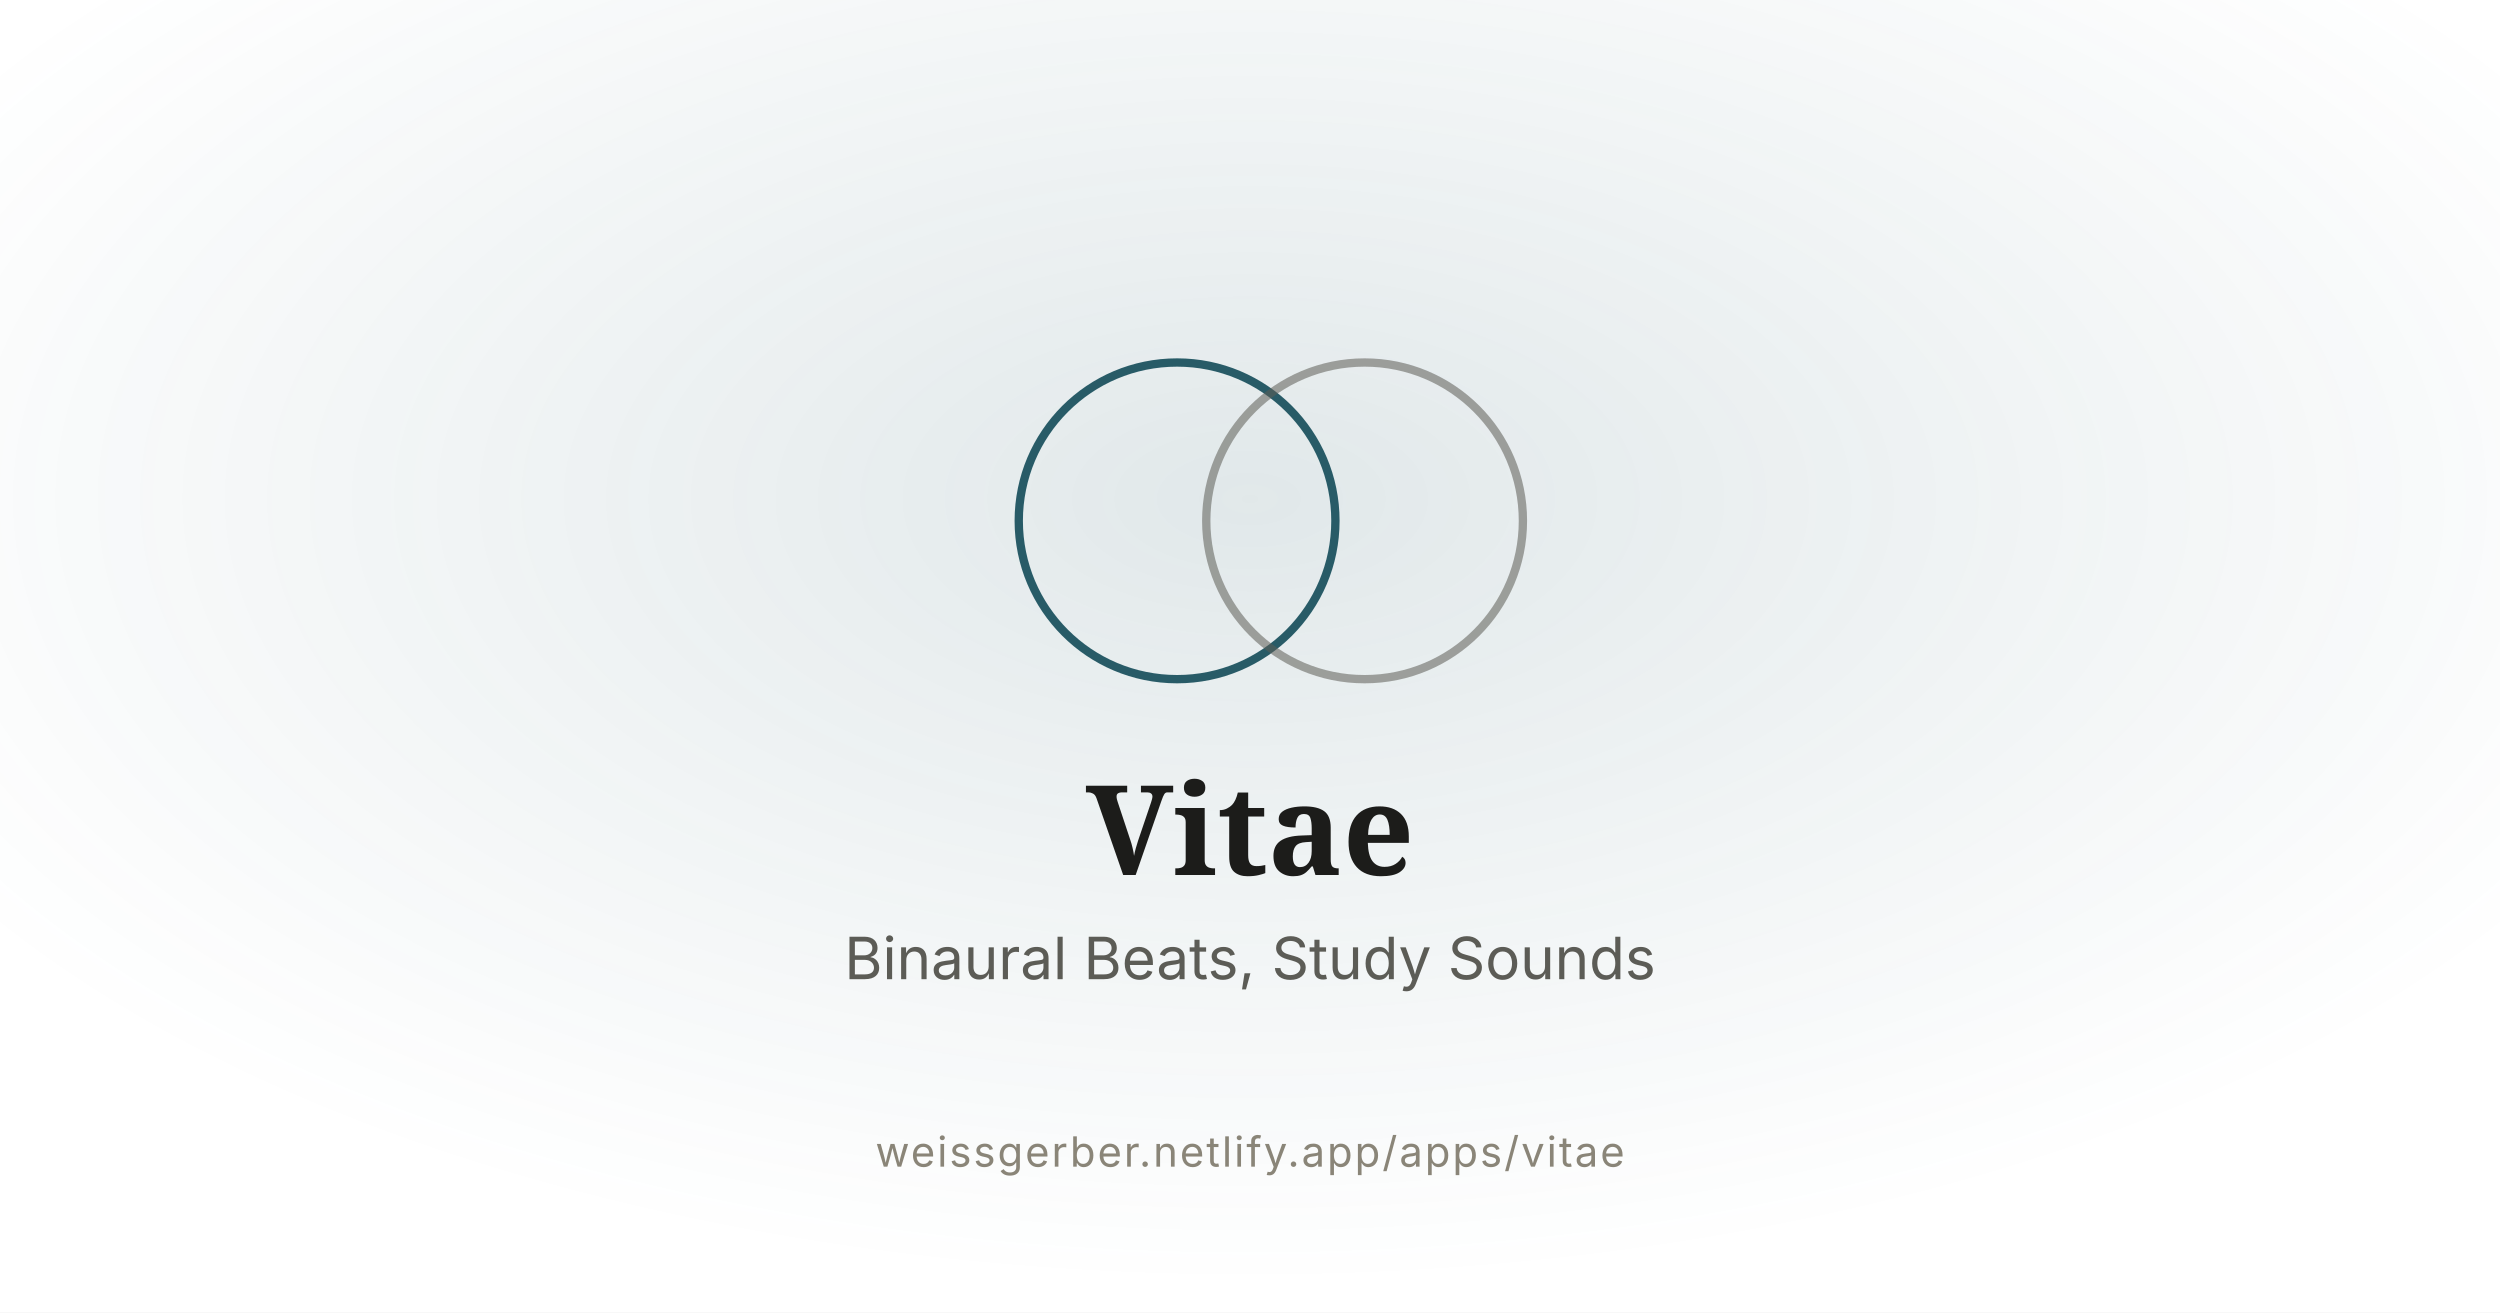
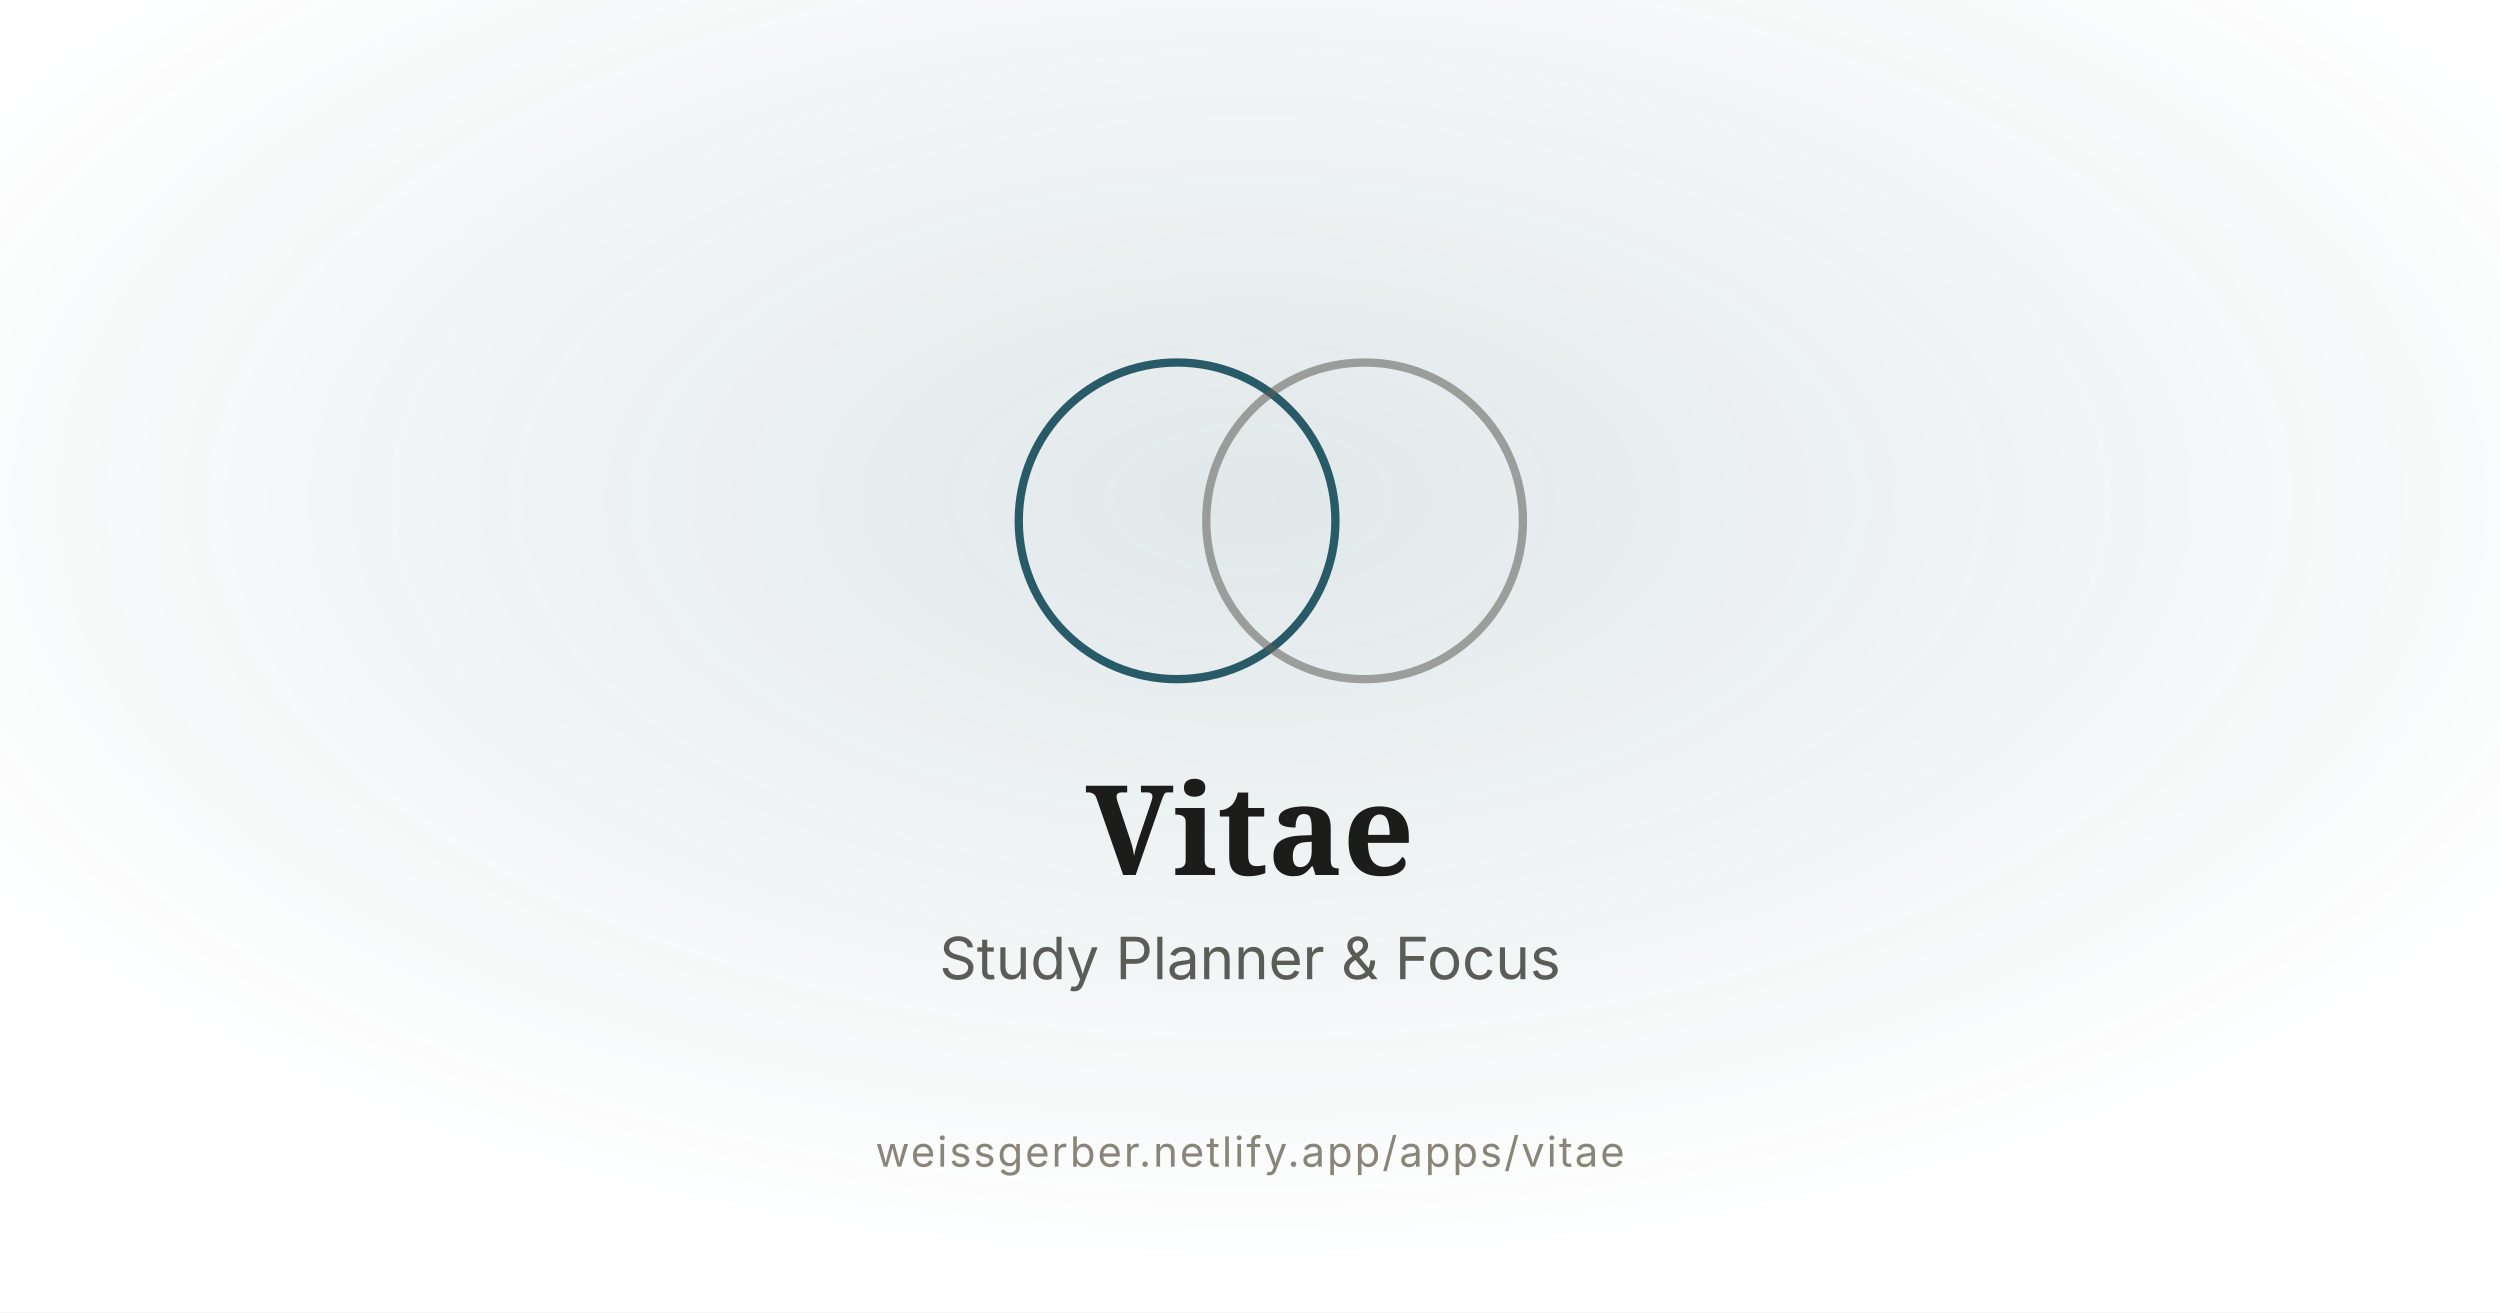
<svg xmlns="http://www.w3.org/2000/svg" width="1200" height="630" viewBox="0 0 1200 630">
  <defs>
    <radialGradient id="glow" cx="50%" cy="38%" r="60%">
      <stop offset="0%" stop-color="#285B67" stop-opacity="0.14" />
      <stop offset="100%" stop-color="#285B67" stop-opacity="0" />
    </radialGradient>
  </defs>
  <rect width="1200" height="630" fill="#FFFFFF" />
  <rect width="1200" height="630" fill="url(#glow)" />
  <circle cx="565" cy="250" r="76" fill="none" stroke="#285B67" stroke-width="4" />
  <circle cx="655" cy="250" r="76" fill="none" stroke="#5C5C56" stroke-width="4" opacity="0.55" />
  <text x="600" y="420" font-family="Georgia,serif" font-size="60" font-weight="700" fill="#1C1C1A" text-anchor="middle">Vitae</text>
-   <text x="600" y="470" font-family="-apple-system,sans-serif" font-size="28" fill="#5C5C56" text-anchor="middle">Binaural Beats, Study Sounds</text>
+   <text x="600" y="470" font-family="-apple-system,sans-serif" font-size="28" fill="#5C5C56" text-anchor="middle">Study Planner &amp; Focus</text>
  <text x="600" y="560" font-family="-apple-system,sans-serif" font-size="20" fill="#8A8578" text-anchor="middle" letter-spacing="1">weissgerber.netlify.app/apps/vitae</text>
</svg>
